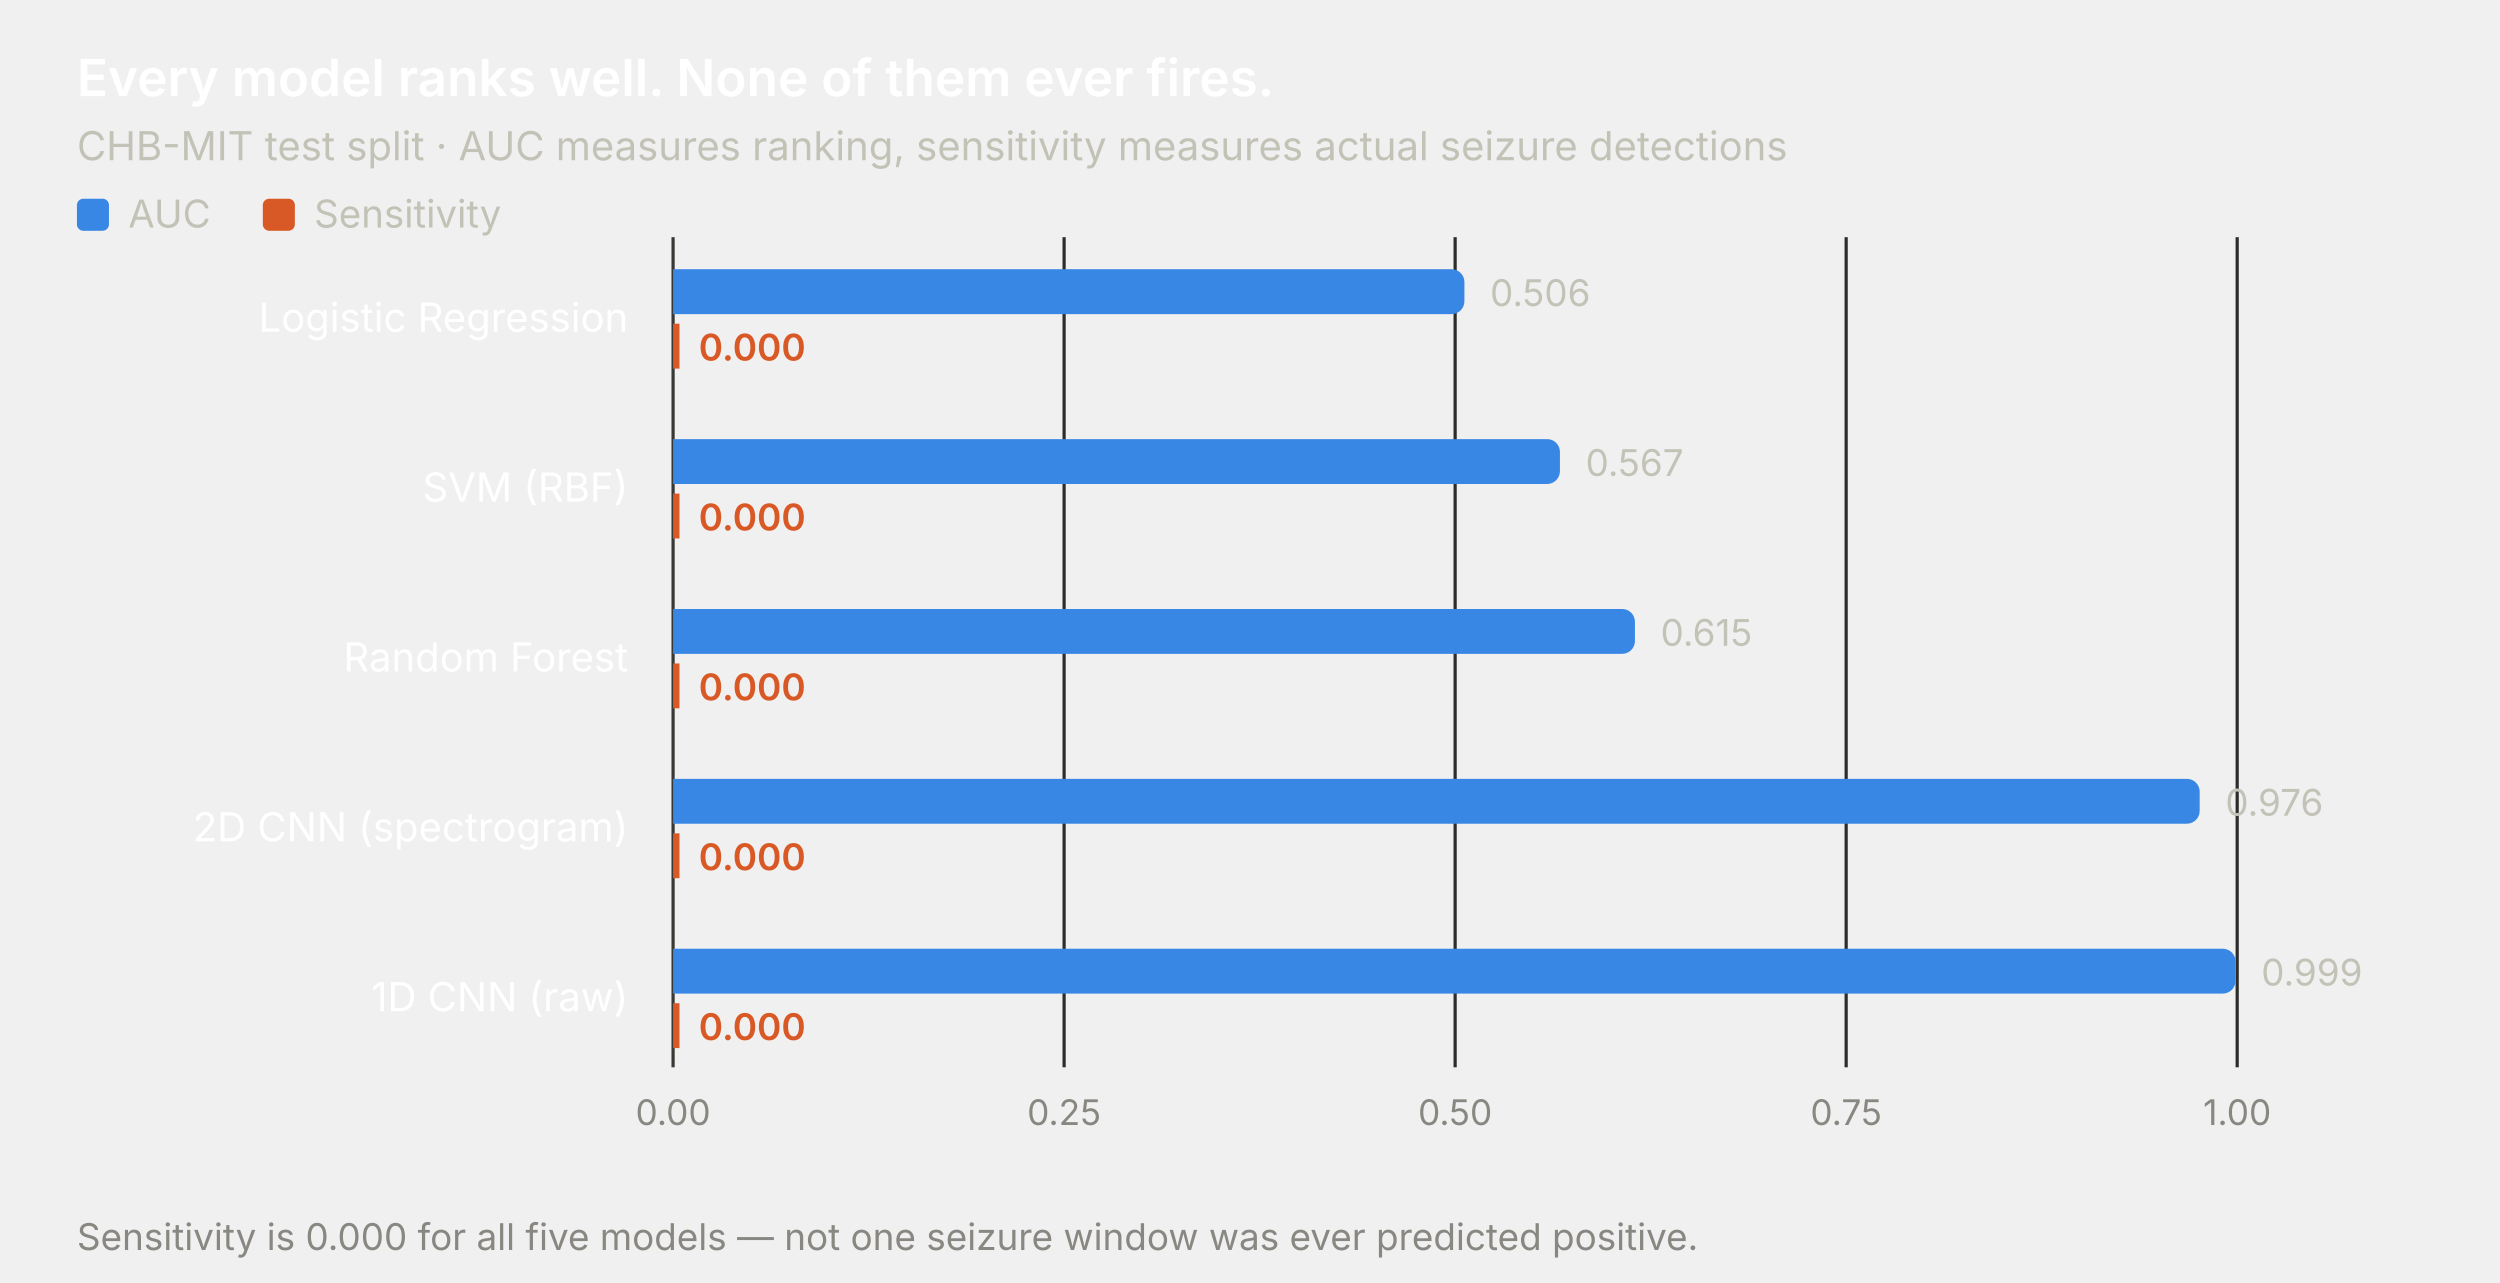
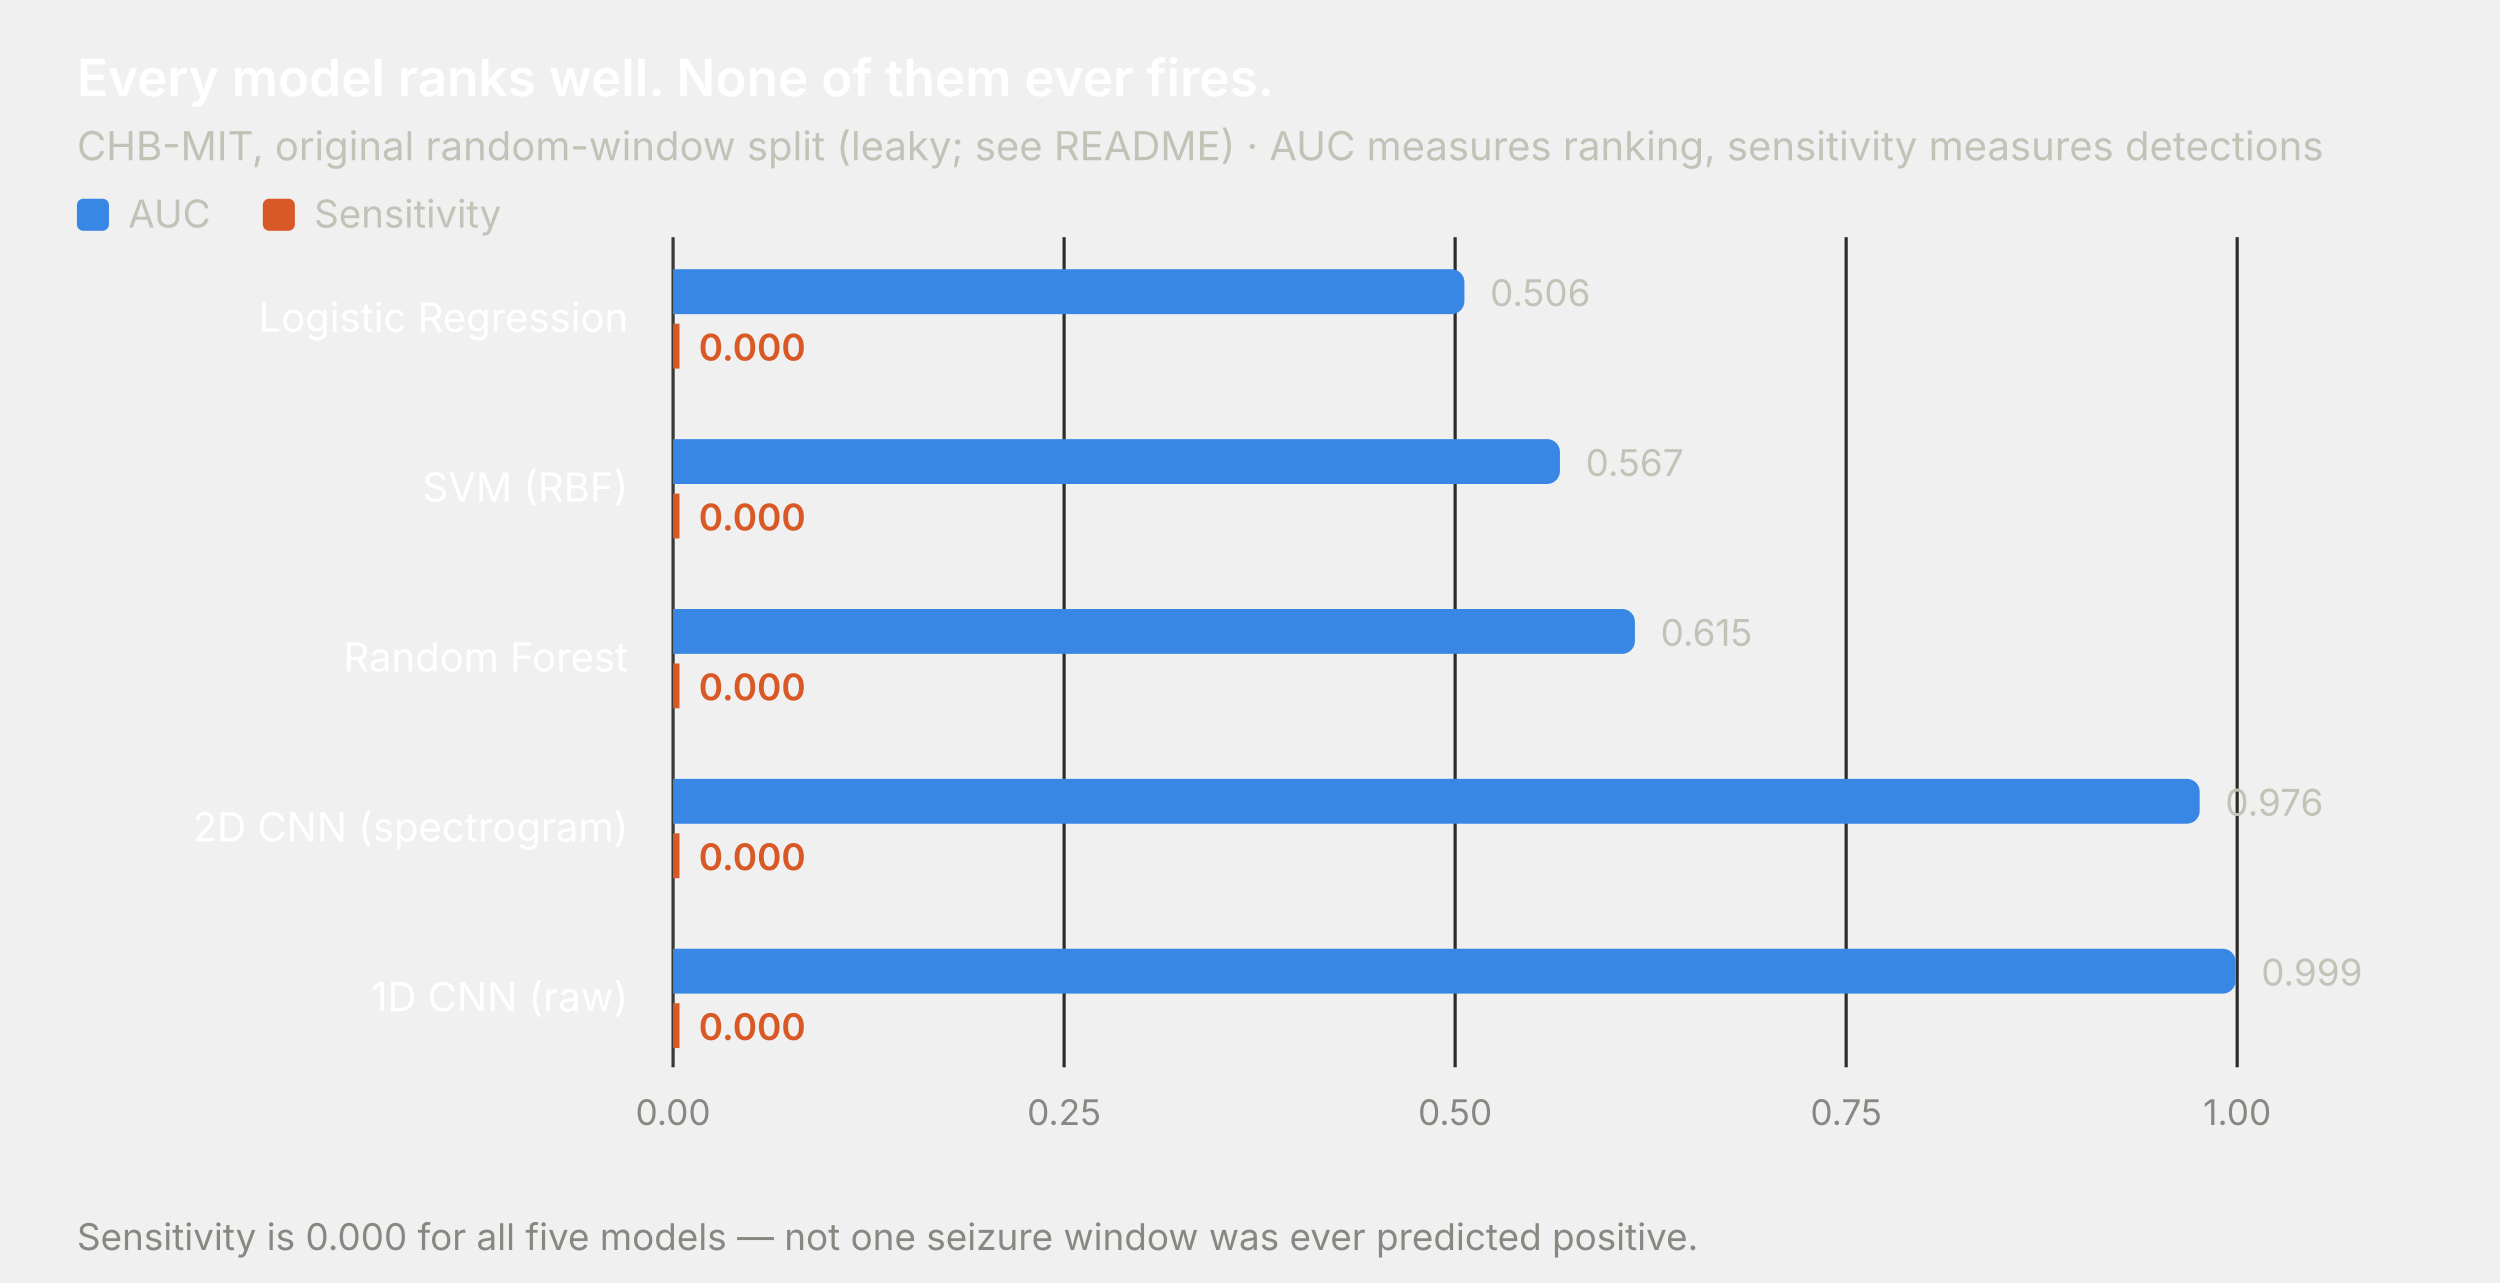
<svg xmlns="http://www.w3.org/2000/svg" viewBox="0 0 780 400" width="780" height="400" font-family="system-ui,-apple-system,&quot;Segoe UI&quot;,sans-serif" role="img" aria-label="Test AUC versus sensitivity for five seizure detection models. AUC ranges from 0.506 to 0.999 while sensitivity is 0.000 for every model.">
  <text x="24" y="30" font-size="16" font-weight="600" fill="#ffffff">Every model ranks well. None of them ever fires.</text>
-   <text x="24" y="50" font-size="12.5" fill="#c3c2b7">CHB-MIT test split · AUC measures ranking, sensitivity measures actual seizure detections</text>
+   <text x="24" y="50" font-size="12.5" fill="#c3c2b7">CHB-MIT, original random-window split (leaky; see README) · AUC measures ranking, sensitivity measures detections</text>
  <rect x="24" y="62" width="10" height="10" rx="2" fill="#3987e5" />
  <text x="40" y="71" font-size="12" fill="#c3c2b7">AUC</text>
  <rect x="82" y="62" width="10" height="10" rx="2" fill="#d95926" />
  <text x="98" y="71" font-size="12" fill="#c3c2b7">Sensitivity</text>
  <line x1="210.0" y1="74" x2="210.0" y2="333" stroke="#383835" stroke-width="1" />
  <text x="210.0" y="351" font-size="11" fill="#898781" text-anchor="middle" font-variant-numeric="tabular-nums">0.00</text>
  <line x1="332.0" y1="74" x2="332.0" y2="333" stroke="#2c2c2a" stroke-width="1" />
  <text x="332.0" y="351" font-size="11" fill="#898781" text-anchor="middle" font-variant-numeric="tabular-nums">0.25</text>
  <line x1="454.0" y1="74" x2="454.0" y2="333" stroke="#2c2c2a" stroke-width="1" />
  <text x="454.0" y="351" font-size="11" fill="#898781" text-anchor="middle" font-variant-numeric="tabular-nums">0.50</text>
  <line x1="576.0" y1="74" x2="576.0" y2="333" stroke="#2c2c2a" stroke-width="1" />
  <text x="576.0" y="351" font-size="11" fill="#898781" text-anchor="middle" font-variant-numeric="tabular-nums">0.75</text>
  <line x1="698.0" y1="74" x2="698.0" y2="333" stroke="#2c2c2a" stroke-width="1" />
  <text x="698.0" y="351" font-size="11" fill="#898781" text-anchor="middle" font-variant-numeric="tabular-nums">1.00</text>
  <text x="196" y="103.5" font-size="12.5" fill="#ffffff" text-anchor="end">Logistic Regression</text>
  <path d="M210.0 84.0 H452.9 A4 4 0 0 1 456.9 88.0 V94.0 A4 4 0 0 1 452.9 98.0 H210.0 Z" fill="#3987e5" />
  <text x="464.9" y="95.5" font-size="11.5" fill="#c3c2b7" font-variant-numeric="tabular-nums">0.506</text>
  <rect x="210" y="101" width="2" height="14" fill="#d95926" />
  <text x="218" y="112.5" font-size="11.5" fill="#d95926" font-weight="600" font-variant-numeric="tabular-nums">0.000</text>
  <text x="196" y="156.5" font-size="12.5" fill="#ffffff" text-anchor="end">SVM (RBF)</text>
  <path d="M210.0 137.0 H482.7 A4 4 0 0 1 486.7 141.0 V147.0 A4 4 0 0 1 482.7 151.0 H210.0 Z" fill="#3987e5" />
  <text x="494.7" y="148.5" font-size="11.5" fill="#c3c2b7" font-variant-numeric="tabular-nums">0.567</text>
  <rect x="210" y="154" width="2" height="14" fill="#d95926" />
  <text x="218" y="165.5" font-size="11.5" fill="#d95926" font-weight="600" font-variant-numeric="tabular-nums">0.000</text>
  <text x="196" y="209.5" font-size="12.5" fill="#ffffff" text-anchor="end">Random Forest</text>
  <path d="M210.0 190.0 H506.1 A4 4 0 0 1 510.1 194.0 V200.0 A4 4 0 0 1 506.1 204.0 H210.0 Z" fill="#3987e5" />
  <text x="518.1" y="201.5" font-size="11.5" fill="#c3c2b7" font-variant-numeric="tabular-nums">0.615</text>
  <rect x="210" y="207" width="2" height="14" fill="#d95926" />
  <text x="218" y="218.5" font-size="11.5" fill="#d95926" font-weight="600" font-variant-numeric="tabular-nums">0.000</text>
  <text x="196" y="262.5" font-size="12.5" fill="#ffffff" text-anchor="end">2D CNN (spectrogram)</text>
  <path d="M210.0 243.0 H682.3 A4 4 0 0 1 686.3 247.0 V253.0 A4 4 0 0 1 682.3 257.0 H210.0 Z" fill="#3987e5" />
  <text x="694.3" y="254.5" font-size="11.5" fill="#c3c2b7" font-variant-numeric="tabular-nums">0.976</text>
  <rect x="210" y="260" width="2" height="14" fill="#d95926" />
  <text x="218" y="271.5" font-size="11.5" fill="#d95926" font-weight="600" font-variant-numeric="tabular-nums">0.000</text>
  <text x="196" y="315.5" font-size="12.5" fill="#ffffff" text-anchor="end">1D CNN (raw)</text>
  <path d="M210.0 296.0 H693.5 A4 4 0 0 1 697.5 300.0 V306.0 A4 4 0 0 1 693.5 310.0 H210.0 Z" fill="#3987e5" />
  <text x="705.5" y="307.5" font-size="11.5" fill="#c3c2b7" font-variant-numeric="tabular-nums">0.999</text>
  <rect x="210" y="313" width="2" height="14" fill="#d95926" />
  <text x="218" y="324.5" font-size="11.5" fill="#d95926" font-weight="600" font-variant-numeric="tabular-nums">0.000</text>
  <text x="24" y="390" font-size="11.5" fill="#898781">Sensitivity is 0.000 for all five models — not one seizure window was ever predicted positive.</text>
</svg>
